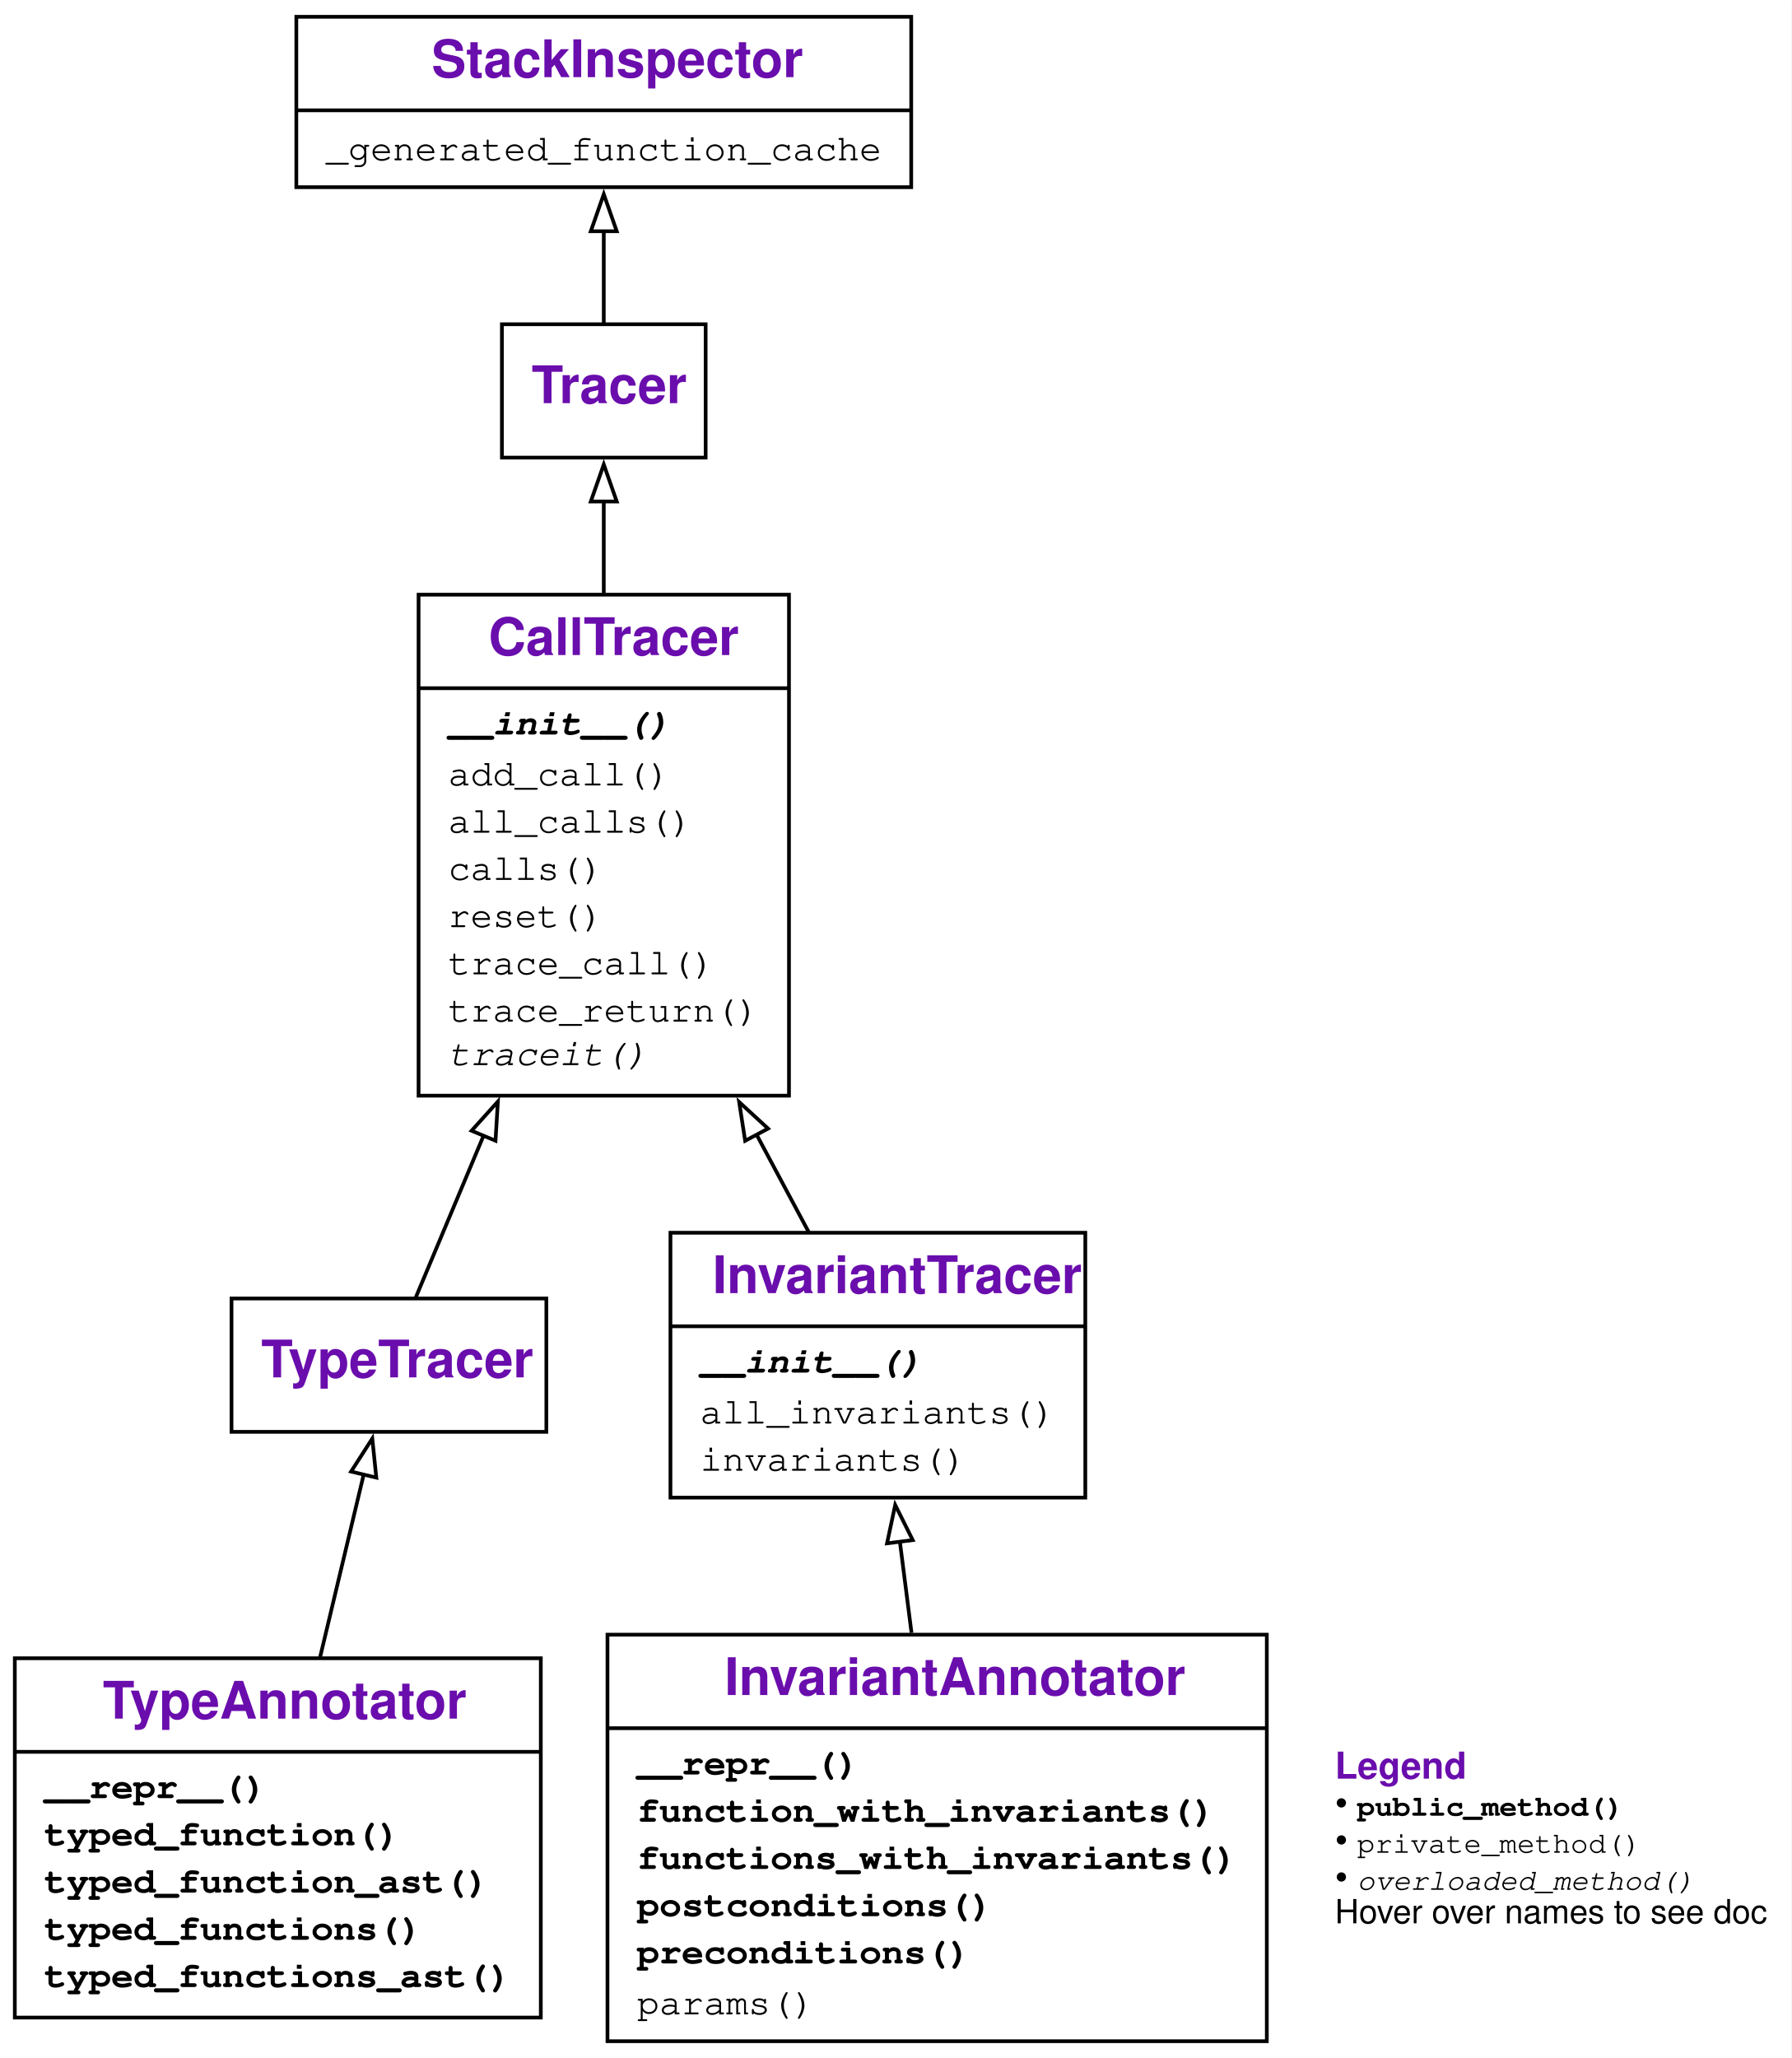
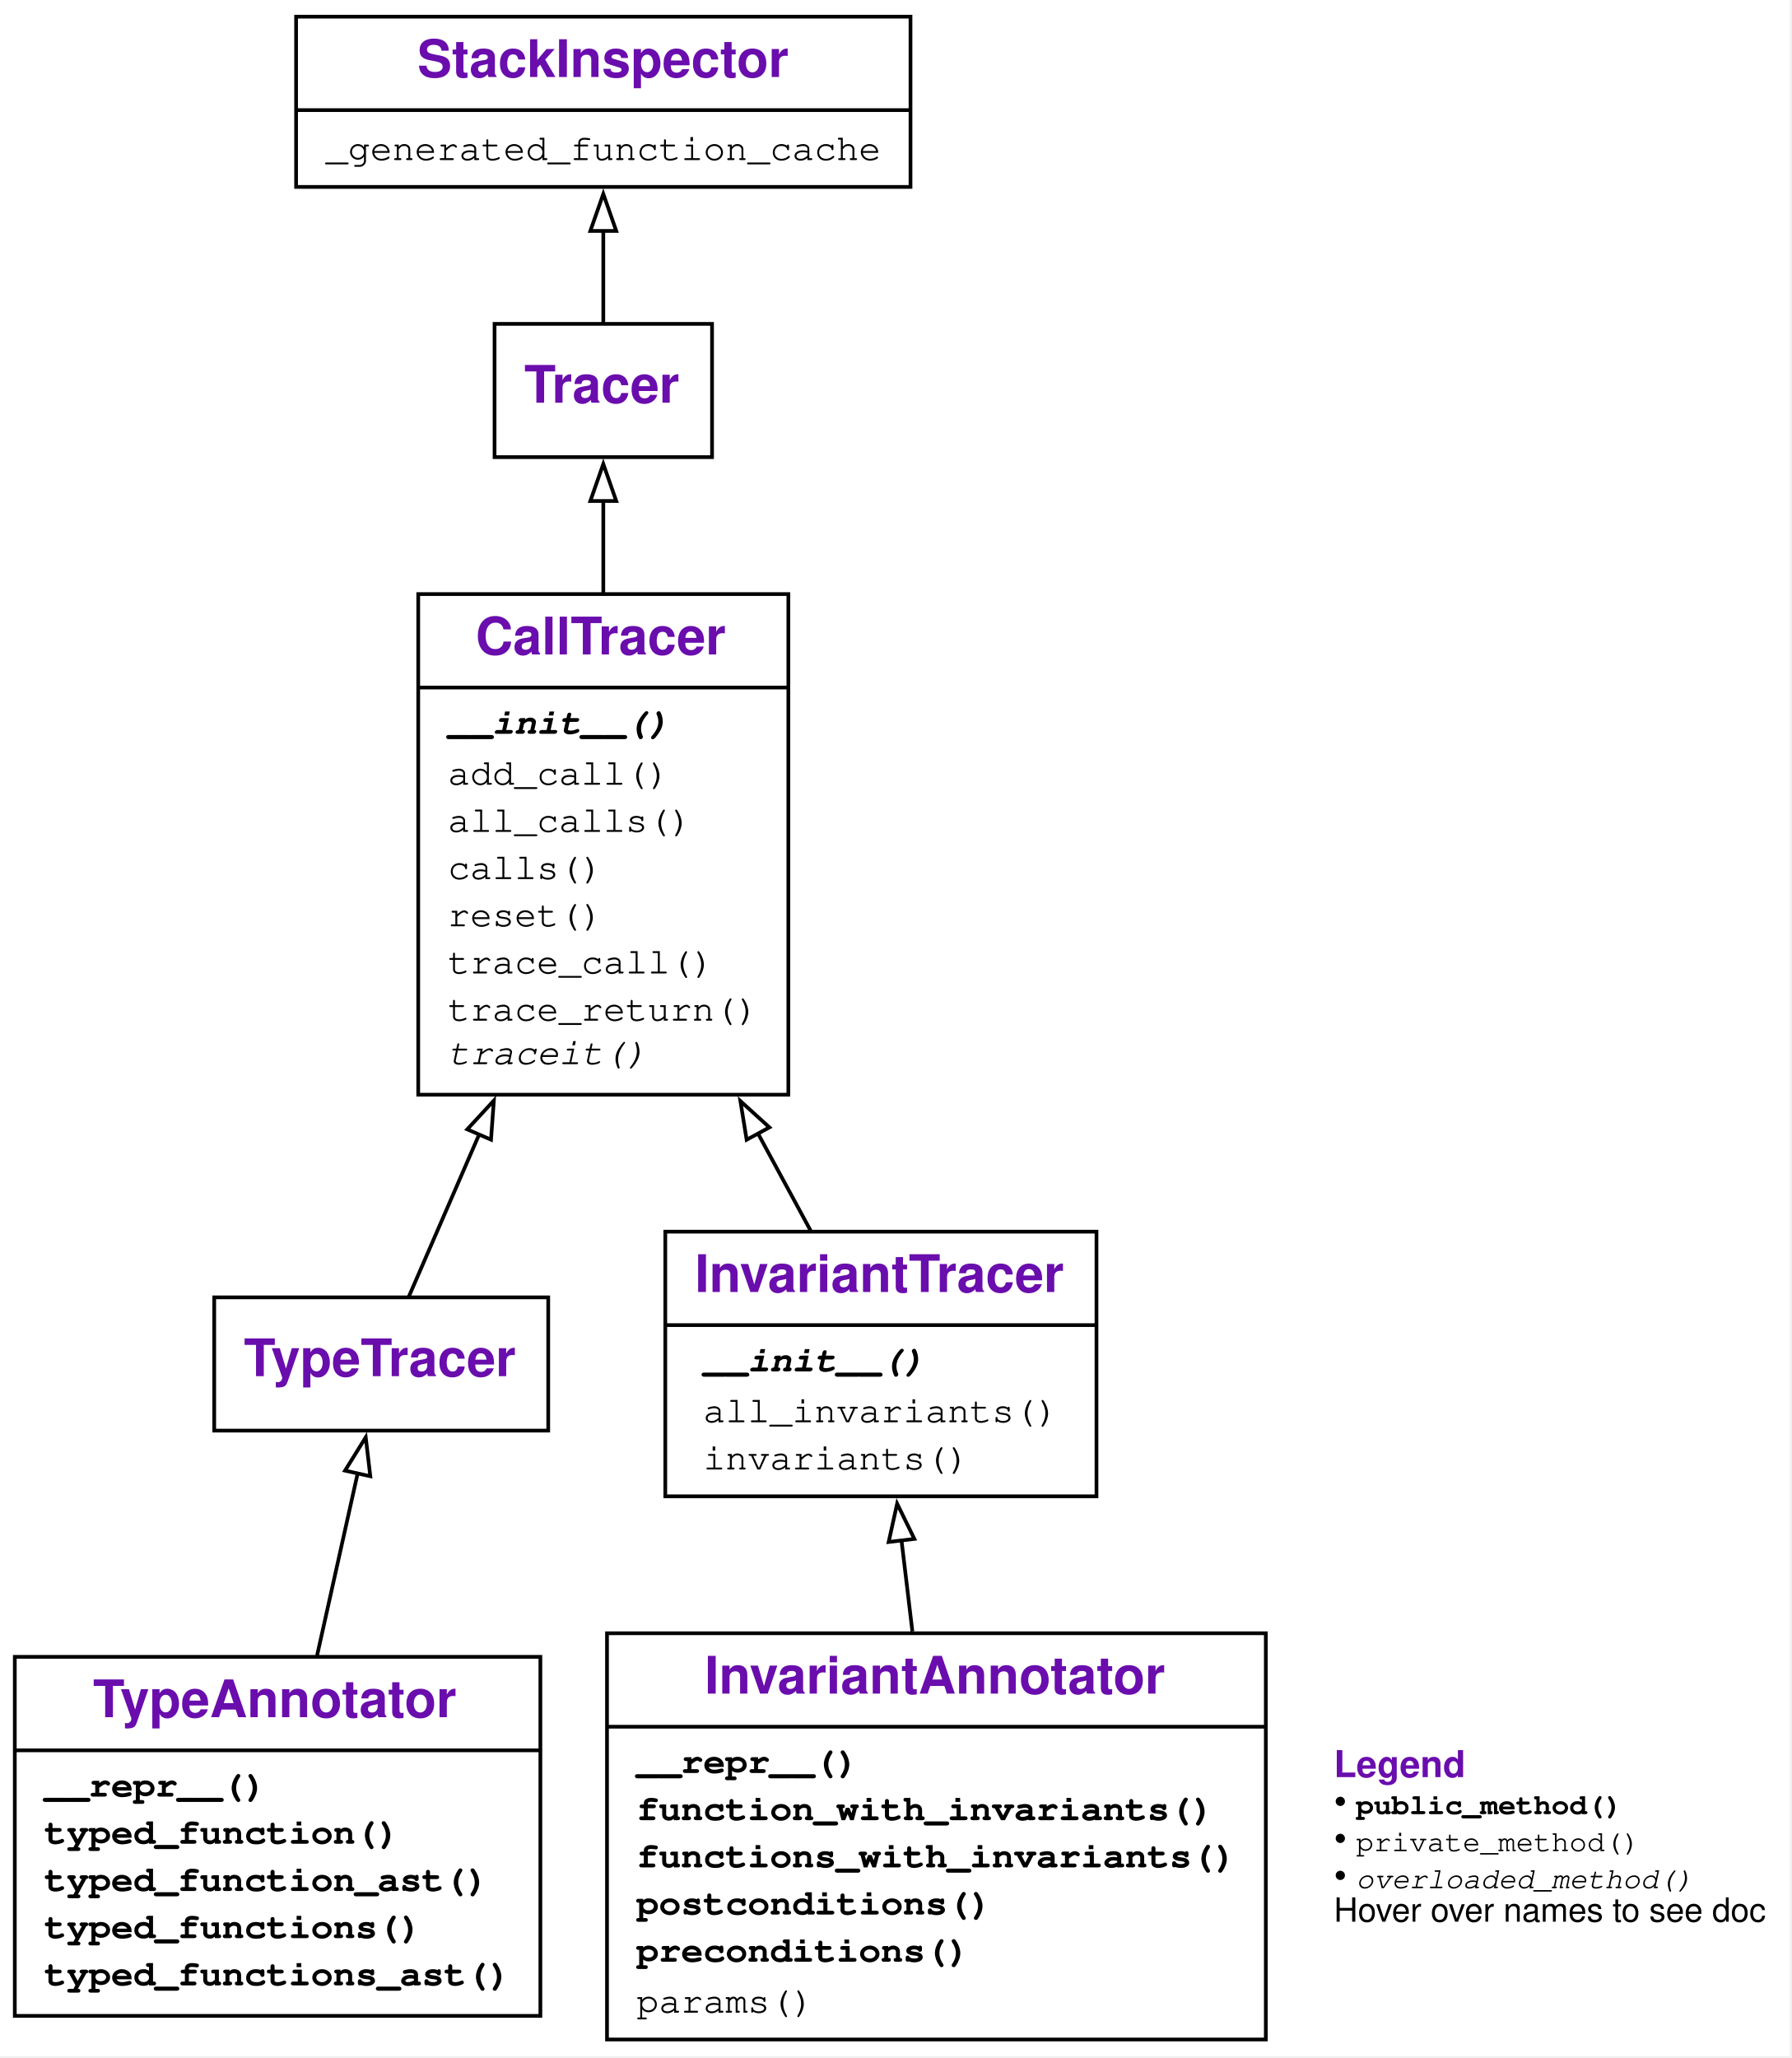
- <svg xmlns="http://www.w3.org/2000/svg" xmlns:xlink="http://www.w3.org/1999/xlink" width="484pt" height="556pt" viewBox="0.00 0.00 483.62 555.50">
+ <svg xmlns="http://www.w3.org/2000/svg" xmlns:xlink="http://www.w3.org/1999/xlink" width="484pt" height="556pt" viewBox="0.00 0.00 484.00 556.00">
  <g id="graph0" class="graph" transform="scale(1 1) rotate(0) translate(4 551.5)">
    <g id="a_graph0">
      <a xlink:title="TypeAnnotator class hierarchy">
        <polygon fill="white" stroke="none" points="-4,4 -4,-551.5 479.62,-551.5 479.62,4 -4,4" />
      </a>
    </g>
    <g id="node1" class="node">
      <g id="a_node1">
        <a xlink:href="#" xlink:title="class TypeAnnotator:&#10;A class for tracing a piece of code. Use as `with Tracer(): block()`">
          <polygon fill="none" stroke="black" points="0,-6.88 0,-103.88 142,-103.88 142,-6.88 0,-6.88" />
-           <text text-anchor="start" x="23.75" y="-87.58" font-family="Raleway, Helvetica, Arial, sans-serif" font-weight="bold" font-size="14.00" fill="#6a0dad">TypeAnnotator</text>
+           <text xml:space="preserve" text-anchor="start" x="21.12" y="-87.58" font-family="Raleway, Helvetica, Arial, sans-serif" font-weight="bold" font-size="14.00" fill="#6a0dad">TypeAnnotator</text>
          <polyline fill="none" stroke="black" points="0,-78.62 142,-78.62" />
          <g id="a_node1_0">
            <a xlink:href="#" xlink:title="TypeAnnotator">
              <g id="a_node1_1">
                <a xlink:href="#" xlink:title="__repr__(self) -&gt; str:&#10;String representation, like `typed_functions()`">
-                   <text text-anchor="start" x="8" y="-66.12" font-family="'Fira Mono', 'Source Code Pro', 'Courier', monospace" font-weight="bold" font-size="10.00">__repr__()</text>
+                   <text xml:space="preserve" text-anchor="start" x="8" y="-66.12" font-family="'Fira Mono', 'Source Code Pro', 'Courier', monospace" font-weight="bold" font-size="10.00">__repr__()</text>
                </a>
              </g>
              <g id="a_node1_2">
                <a xlink:href="#" xlink:title="typed_function(self, function_name: str) -&gt; str:&#10;Return the code for all calls of `function_name` observed, annotated with types">
-                   <text text-anchor="start" x="8" y="-53.38" font-family="'Fira Mono', 'Source Code Pro', 'Courier', monospace" font-weight="bold" font-size="10.00">typed_function()</text>
+                   <text xml:space="preserve" text-anchor="start" x="8" y="-53.38" font-family="'Fira Mono', 'Source Code Pro', 'Courier', monospace" font-weight="bold" font-size="10.00">typed_function()</text>
                </a>
              </g>
              <g id="a_node1_3">
                <a xlink:href="#" xlink:title="typed_function_ast(self, function_name: str) -&gt; Optional[ast.AST]:&#10;Return an AST for all calls of `function_name` observed, annotated with types">
-                   <text text-anchor="start" x="8" y="-40.62" font-family="'Fira Mono', 'Source Code Pro', 'Courier', monospace" font-weight="bold" font-size="10.00">typed_function_ast()</text>
+                   <text xml:space="preserve" text-anchor="start" x="8" y="-40.62" font-family="'Fira Mono', 'Source Code Pro', 'Courier', monospace" font-weight="bold" font-size="10.00">typed_function_ast()</text>
                </a>
              </g>
              <g id="a_node1_4">
                <a xlink:href="#" xlink:title="typed_functions(self) -&gt; str:&#10;Return the code for all functions observed, annotated with types">
-                   <text text-anchor="start" x="8" y="-27.88" font-family="'Fira Mono', 'Source Code Pro', 'Courier', monospace" font-weight="bold" font-size="10.00">typed_functions()</text>
+                   <text xml:space="preserve" text-anchor="start" x="8" y="-27.88" font-family="'Fira Mono', 'Source Code Pro', 'Courier', monospace" font-weight="bold" font-size="10.00">typed_functions()</text>
                </a>
              </g>
              <g id="a_node1_5">
                <a xlink:href="#" xlink:title="typed_functions_ast(self) -&gt; Dict[str, ast.AST]:&#10;Return a dict name -&gt; AST for all functions observed, annotated with types">
-                   <text text-anchor="start" x="8" y="-15.12" font-family="'Fira Mono', 'Source Code Pro', 'Courier', monospace" font-weight="bold" font-size="10.00">typed_functions_ast()</text>
+                   <text xml:space="preserve" text-anchor="start" x="8" y="-15.12" font-family="'Fira Mono', 'Source Code Pro', 'Courier', monospace" font-weight="bold" font-size="10.00">typed_functions_ast()</text>
                </a>
              </g>
            </a>
          </g>
        </a>
      </g>
    </g>
    <g id="node2" class="node">
      <g id="a_node2">
        <a xlink:href="#" xlink:title="class TypeTracer:&#10;A class for tracing a piece of code. Use as `with Tracer(): block()`">
-           <polygon fill="none" stroke="black" points="58.5,-165 58.5,-201 143.5,-201 143.5,-165 58.5,-165" />
-           <text text-anchor="start" x="66.5" y="-179.7" font-family="Raleway, Helvetica, Arial, sans-serif" font-weight="bold" font-size="14.00" fill="#6a0dad">TypeTracer</text>
+           <polygon fill="none" stroke="black" points="53.88,-165 53.88,-201 144.12,-201 144.12,-165 53.88,-165" />
+           <text xml:space="preserve" text-anchor="start" x="61.88" y="-179.7" font-family="Raleway, Helvetica, Arial, sans-serif" font-weight="bold" font-size="14.00" fill="#6a0dad">TypeTracer</text>
        </a>
      </g>
    </g>
    <g id="edge1" class="edge">
-       <path fill="none" stroke="black" d="M82.43,-104.23C86.43,-120.97 90.78,-139.22 94.27,-153.83" />
-       <polygon fill="none" stroke="black" points="90.78,-154.28 96.51,-163.19 97.59,-152.65 90.78,-154.28" />
+       <path fill="none" stroke="black" d="M81.67,-104.23C85.4,-120.97 89.46,-139.22 92.72,-153.83" />
+       <polygon fill="none" stroke="black" points="89.22,-154.19 94.81,-163.19 96.05,-152.67 89.22,-154.19" />
    </g>
    <g id="node3" class="node">
      <g id="a_node3">
        <a xlink:href="#" xlink:title="class CallTracer:&#10;A class for tracing a piece of code. Use as `with Tracer(): block()`">
          <polygon fill="none" stroke="black" points="109,-255.75 109,-391 209,-391 209,-255.75 109,-255.75" />
-           <text text-anchor="start" x="127.88" y="-374.7" font-family="Raleway, Helvetica, Arial, sans-serif" font-weight="bold" font-size="14.00" fill="#6a0dad">CallTracer</text>
+           <text xml:space="preserve" text-anchor="start" x="124.5" y="-374.7" font-family="Raleway, Helvetica, Arial, sans-serif" font-weight="bold" font-size="14.00" fill="#6a0dad">CallTracer</text>
          <polyline fill="none" stroke="black" points="109,-365.75 209,-365.75" />
          <g id="a_node3_6">
            <a xlink:href="#" xlink:title="CallTracer">
              <g id="a_node3_7">
                <a xlink:href="#" xlink:title="__init__(self, log: bool = False, **kwargs: Any) -&gt; None:&#10;Create a new tracer.&#10;If `file` is given, output to `file` instead of stdout.">
-                   <text text-anchor="start" x="117" y="-353.25" font-family="'Fira Mono', 'Source Code Pro', 'Courier', monospace" font-weight="bold" font-style="italic" font-size="10.00">__init__()</text>
+                   <text xml:space="preserve" text-anchor="start" x="117" y="-353.25" font-family="'Fira Mono', 'Source Code Pro', 'Courier', monospace" font-weight="bold" font-style="italic" font-size="10.00">__init__()</text>
                </a>
              </g>
              <g id="a_node3_8">
                <a xlink:href="#" xlink:title="add_call(self, function_name: str, arguments: List[Tuple[str, Any]], return_value: Any = None) -&gt; None:&#10;Add given call to list of calls">
-                   <text text-anchor="start" x="117" y="-339.5" font-family="'Fira Mono', 'Source Code Pro', 'Courier', monospace" font-size="10.00">add_call()</text>
+                   <text xml:space="preserve" text-anchor="start" x="117" y="-339.5" font-family="'Fira Mono', 'Source Code Pro', 'Courier', monospace" font-size="10.00">add_call()</text>
                </a>
              </g>
              <g id="a_node3_9">
                <a xlink:href="#" xlink:title="all_calls(self) -&gt; Dict[str, List[Tuple[List[Tuple[str, Any]], Any]]]:&#10;Return list of calls for function_name,&#10;or a mapping function_name -&gt; calls for all functions tracked">
-                   <text text-anchor="start" x="117" y="-326.75" font-family="'Fira Mono', 'Source Code Pro', 'Courier', monospace" font-size="10.00">all_calls()</text>
+                   <text xml:space="preserve" text-anchor="start" x="117" y="-326.75" font-family="'Fira Mono', 'Source Code Pro', 'Courier', monospace" font-size="10.00">all_calls()</text>
                </a>
              </g>
              <g id="a_node3_10">
                <a xlink:href="#" xlink:title="calls(self, function_name: str) -&gt; List[Tuple[List[Tuple[str, Any]], Any]]:&#10;Return list of calls for `function_name`.">
-                   <text text-anchor="start" x="117" y="-314" font-family="'Fira Mono', 'Source Code Pro', 'Courier', monospace" font-size="10.00">calls()</text>
+                   <text xml:space="preserve" text-anchor="start" x="117" y="-314" font-family="'Fira Mono', 'Source Code Pro', 'Courier', monospace" font-size="10.00">calls()</text>
                </a>
              </g>
              <g id="a_node3_11">
                <a xlink:href="#" xlink:title="reset(self) -&gt; None">
-                   <text text-anchor="start" x="117" y="-301.25" font-family="'Fira Mono', 'Source Code Pro', 'Courier', monospace" font-size="10.00">reset()</text>
+                   <text xml:space="preserve" text-anchor="start" x="117" y="-301.25" font-family="'Fira Mono', 'Source Code Pro', 'Courier', monospace" font-size="10.00">reset()</text>
                </a>
              </g>
              <g id="a_node3_12">
                <a xlink:href="#" xlink:title="trace_call(self, frame: frame, event: str, arg: Any) -&gt; None:&#10;Save current function name and args on the stack">
-                   <text text-anchor="start" x="117" y="-288.5" font-family="'Fira Mono', 'Source Code Pro', 'Courier', monospace" font-size="10.00">trace_call()</text>
+                   <text xml:space="preserve" text-anchor="start" x="117" y="-288.5" font-family="'Fira Mono', 'Source Code Pro', 'Courier', monospace" font-size="10.00">trace_call()</text>
                </a>
              </g>
              <g id="a_node3_13">
                <a xlink:href="#" xlink:title="trace_return(self, frame: frame, event: str, arg: Any) -&gt; None:&#10;Get return value and store complete call with arguments and return value">
-                   <text text-anchor="start" x="117" y="-275.75" font-family="'Fira Mono', 'Source Code Pro', 'Courier', monospace" font-size="10.00">trace_return()</text>
+                   <text xml:space="preserve" text-anchor="start" x="117" y="-275.75" font-family="'Fira Mono', 'Source Code Pro', 'Courier', monospace" font-size="10.00">trace_return()</text>
                </a>
              </g>
              <g id="a_node3_14">
                <a xlink:href="#" xlink:title="traceit(self, frame: frame, event: str, arg: Any) -&gt; None:&#10;Tracking function: Record all calls and all args">
-                   <text text-anchor="start" x="117" y="-264" font-family="'Fira Mono', 'Source Code Pro', 'Courier', monospace" font-style="italic" font-size="10.00">traceit()</text>
+                   <text xml:space="preserve" text-anchor="start" x="117" y="-264" font-family="'Fira Mono', 'Source Code Pro', 'Courier', monospace" font-style="italic" font-size="10.00">traceit()</text>
                </a>
              </g>
            </a>
          </g>
        </a>
      </g>
    </g>
    <g id="edge2" class="edge">
-       <path fill="none" stroke="black" d="M108.23,-201.25C113.03,-212.7 119.71,-228.64 126.65,-245.2" />
-       <polygon fill="none" stroke="black" points="123.31,-246.29 130.41,-254.16 129.77,-243.59 123.31,-246.29" />
+       <path fill="none" stroke="black" d="M106.48,-201.25C111.45,-212.7 118.36,-228.64 125.54,-245.2" />
+       <polygon fill="none" stroke="black" points="122.24,-246.39 129.43,-254.17 128.66,-243.6 122.24,-246.39" />
    </g>
    <g id="node4" class="node">
      <g id="a_node4">
        <a xlink:href="Tracer.ipynb" xlink:title="class Tracer:&#10;A class for tracing a piece of code. Use as `with Tracer(): block()`">
-           <polygon fill="none" stroke="black" points="131.5,-428 131.5,-464 186.5,-464 186.5,-428 131.5,-428" />
-           <text text-anchor="start" x="139.5" y="-442.7" font-family="Raleway, Helvetica, Arial, sans-serif" font-weight="bold" font-size="14.00" fill="#6a0dad">Tracer</text>
+           <polygon fill="none" stroke="black" points="129.62,-428 129.62,-464 188.38,-464 188.38,-428 129.62,-428" />
+           <text xml:space="preserve" text-anchor="start" x="137.62" y="-442.7" font-family="Raleway, Helvetica, Arial, sans-serif" font-weight="bold" font-size="14.00" fill="#6a0dad">Tracer</text>
        </a>
      </g>
    </g>
    <g id="edge3" class="edge">
      <path fill="none" stroke="black" d="M159,-391.39C159,-400.11 159,-408.64 159,-416.24" />
      <polygon fill="none" stroke="black" points="155.5,-416.15 159,-426.15 162.5,-416.15 155.5,-416.15" />
    </g>
    <g id="node5" class="node">
      <g id="a_node5">
        <a xlink:href="StackInspector.ipynb" xlink:title="class StackInspector:&#10;Provide functions to inspect the stack">
          <polygon fill="none" stroke="black" points="76,-501 76,-547 242,-547 242,-501 76,-501" />
-           <text text-anchor="start" x="112.5" y="-530.7" font-family="Raleway, Helvetica, Arial, sans-serif" font-weight="bold" font-size="14.00" fill="#6a0dad">StackInspector</text>
+           <text xml:space="preserve" text-anchor="start" x="108.75" y="-530.7" font-family="Raleway, Helvetica, Arial, sans-serif" font-weight="bold" font-size="14.00" fill="#6a0dad">StackInspector</text>
          <polyline fill="none" stroke="black" points="76,-521.75 242,-521.75" />
          <g id="a_node5_15">
            <a xlink:href="#" xlink:title="StackInspector">
              <g id="a_node5_16">
                <a xlink:href="StackInspector.ipynb" xlink:title="_generated_function_cache = {}">
-                   <text text-anchor="start" x="84" y="-508.25" font-family="'Fira Mono', 'Source Code Pro', 'Courier', monospace" font-size="10.00">_generated_function_cache</text>
+                   <text xml:space="preserve" text-anchor="start" x="84" y="-508.25" font-family="'Fira Mono', 'Source Code Pro', 'Courier', monospace" font-size="10.00">_generated_function_cache</text>
                </a>
              </g>
            </a>
          </g>
        </a>
      </g>
    </g>
    <g id="edge4" class="edge">
      <path fill="none" stroke="black" d="M159,-464.25C159,-471.65 159,-480.58 159,-489.21" />
      <polygon fill="none" stroke="black" points="155.5,-489.11 159,-499.11 162.5,-489.11 155.5,-489.11" />
    </g>
    <g id="node6" class="node">
      <g id="a_node6">
        <a xlink:href="#" xlink:title="class InvariantAnnotator:&#10;A class for tracing a piece of code. Use as `with Tracer(): block()`">
          <polygon fill="none" stroke="black" points="160,-0.5 160,-110.25 338,-110.25 338,-0.5 160,-0.5" />
-           <text text-anchor="start" x="191.62" y="-93.95" font-family="Raleway, Helvetica, Arial, sans-serif" font-weight="bold" font-size="14.00" fill="#6a0dad">InvariantAnnotator</text>
+           <text xml:space="preserve" text-anchor="start" x="186.38" y="-93.95" font-family="Raleway, Helvetica, Arial, sans-serif" font-weight="bold" font-size="14.00" fill="#6a0dad">InvariantAnnotator</text>
          <polyline fill="none" stroke="black" points="160,-85 338,-85" />
          <g id="a_node6_17">
            <a xlink:href="#" xlink:title="InvariantAnnotator">
              <g id="a_node6_18">
                <a xlink:href="#" xlink:title="__repr__(self) -&gt; str:&#10;String representation, like `functions_with_invariants()`">
-                   <text text-anchor="start" x="168" y="-72.5" font-family="'Fira Mono', 'Source Code Pro', 'Courier', monospace" font-weight="bold" font-size="10.00">__repr__()</text>
+                   <text xml:space="preserve" text-anchor="start" x="168" y="-72.5" font-family="'Fira Mono', 'Source Code Pro', 'Courier', monospace" font-weight="bold" font-size="10.00">__repr__()</text>
                </a>
              </g>
              <g id="a_node6_19">
                <a xlink:href="#" xlink:title="function_with_invariants(self, function_name: str) -&gt; str:&#10;Return the code of `function_name`, annotated with invariants">
-                   <text text-anchor="start" x="168" y="-59.75" font-family="'Fira Mono', 'Source Code Pro', 'Courier', monospace" font-weight="bold" font-size="10.00">function_with_invariants()</text>
+                   <text xml:space="preserve" text-anchor="start" x="168" y="-59.75" font-family="'Fira Mono', 'Source Code Pro', 'Courier', monospace" font-weight="bold" font-size="10.00">function_with_invariants()</text>
                </a>
              </g>
              <g id="a_node6_20">
                <a xlink:href="#" xlink:title="functions_with_invariants(self) -&gt; str:&#10;Return the code of all observed functions, annotated with invariants">
-                   <text text-anchor="start" x="168" y="-47" font-family="'Fira Mono', 'Source Code Pro', 'Courier', monospace" font-weight="bold" font-size="10.00">functions_with_invariants()</text>
+                   <text xml:space="preserve" text-anchor="start" x="168" y="-47" font-family="'Fira Mono', 'Source Code Pro', 'Courier', monospace" font-weight="bold" font-size="10.00">functions_with_invariants()</text>
                </a>
              </g>
              <g id="a_node6_21">
                <a xlink:href="#" xlink:title="postconditions(self, function_name: str) -&gt; List[str]:&#10;Return a list of mined postconditions for `function_name`">
-                   <text text-anchor="start" x="168" y="-34.25" font-family="'Fira Mono', 'Source Code Pro', 'Courier', monospace" font-weight="bold" font-size="10.00">postconditions()</text>
+                   <text xml:space="preserve" text-anchor="start" x="168" y="-34.25" font-family="'Fira Mono', 'Source Code Pro', 'Courier', monospace" font-weight="bold" font-size="10.00">postconditions()</text>
                </a>
              </g>
              <g id="a_node6_22">
                <a xlink:href="#" xlink:title="preconditions(self, function_name: str) -&gt; List[str]:&#10;Return a list of mined preconditions for `function_name`">
-                   <text text-anchor="start" x="168" y="-21.5" font-family="'Fira Mono', 'Source Code Pro', 'Courier', monospace" font-weight="bold" font-size="10.00">preconditions()</text>
+                   <text xml:space="preserve" text-anchor="start" x="168" y="-21.5" font-family="'Fira Mono', 'Source Code Pro', 'Courier', monospace" font-weight="bold" font-size="10.00">preconditions()</text>
                </a>
              </g>
              <g id="a_node6_23">
                <a xlink:href="#" xlink:title="params(self, function_name: str) -&gt; str">
-                   <text text-anchor="start" x="168" y="-7.75" font-family="'Fira Mono', 'Source Code Pro', 'Courier', monospace" font-size="10.00">params()</text>
+                   <text xml:space="preserve" text-anchor="start" x="168" y="-7.75" font-family="'Fira Mono', 'Source Code Pro', 'Courier', monospace" font-size="10.00">params()</text>
                </a>
              </g>
            </a>
          </g>
        </a>
      </g>
    </g>
    <g id="node7" class="node">
      <g id="a_node7">
        <a xlink:href="#" xlink:title="class InvariantTracer:&#10;A class for tracing a piece of code. Use as `with Tracer(): block()`">
-           <polygon fill="none" stroke="black" points="177,-147.25 177,-218.75 289,-218.75 289,-147.25 177,-147.25" />
-           <text text-anchor="start" x="188.38" y="-202.45" font-family="Raleway, Helvetica, Arial, sans-serif" font-weight="bold" font-size="14.00" fill="#6a0dad">InvariantTracer</text>
-           <polyline fill="none" stroke="black" points="177,-193.5 289,-193.5" />
+           <polygon fill="none" stroke="black" points="175.75,-147.25 175.75,-218.75 292.25,-218.75 292.25,-147.25 175.75,-147.25" />
+           <text xml:space="preserve" text-anchor="start" x="183.75" y="-202.45" font-family="Raleway, Helvetica, Arial, sans-serif" font-weight="bold" font-size="14.00" fill="#6a0dad">InvariantTracer</text>
+           <polyline fill="none" stroke="black" points="175.75,-193.5 292.25,-193.5" />
          <g id="a_node7_24">
            <a xlink:href="#" xlink:title="InvariantTracer">
              <g id="a_node7_25">
                <a xlink:href="#" xlink:title="__init__(self, props: Optional[List[str]] = None, **kwargs: Any) -&gt; None:&#10;Create a new tracer.&#10;If `file` is given, output to `file` instead of stdout.">
-                   <text text-anchor="start" x="185" y="-181" font-family="'Fira Mono', 'Source Code Pro', 'Courier', monospace" font-weight="bold" font-style="italic" font-size="10.00">__init__()</text>
+                   <text xml:space="preserve" text-anchor="start" x="186" y="-181" font-family="'Fira Mono', 'Source Code Pro', 'Courier', monospace" font-weight="bold" font-style="italic" font-size="10.00">__init__()</text>
                </a>
              </g>
              <g id="a_node7_26">
                <a xlink:href="#" xlink:title="all_invariants(self) -&gt; Dict[str, Set[Tuple[str, Tuple[str, ...]]]]">
-                   <text text-anchor="start" x="185" y="-167.25" font-family="'Fira Mono', 'Source Code Pro', 'Courier', monospace" font-size="10.00">all_invariants()</text>
+                   <text xml:space="preserve" text-anchor="start" x="186" y="-167.25" font-family="'Fira Mono', 'Source Code Pro', 'Courier', monospace" font-size="10.00">all_invariants()</text>
                </a>
              </g>
              <g id="a_node7_27">
                <a xlink:href="#" xlink:title="invariants(self, function_name: str) -&gt; Set[Tuple[str, Tuple[str, ...]]]">
-                   <text text-anchor="start" x="185" y="-154.5" font-family="'Fira Mono', 'Source Code Pro', 'Courier', monospace" font-size="10.00">invariants()</text>
+                   <text xml:space="preserve" text-anchor="start" x="186" y="-154.5" font-family="'Fira Mono', 'Source Code Pro', 'Courier', monospace" font-size="10.00">invariants()</text>
                </a>
              </g>
            </a>
          </g>
        </a>
      </g>
    </g>
    <g id="edge5" class="edge">
-       <path fill="none" stroke="black" d="M242.08,-110.75C241.03,-118.94 239.96,-127.34 238.94,-135.35" />
-       <polygon fill="none" stroke="black" points="235.47,-134.9 237.68,-145.26 242.41,-135.78 235.47,-134.9" />
+       <path fill="none" stroke="black" d="M242.51,-110.75C241.53,-118.94 240.53,-127.34 239.57,-135.35" />
+       <polygon fill="none" stroke="black" points="236.1,-134.91 238.39,-145.26 243.05,-135.74 236.1,-134.91" />
    </g>
    <g id="edge6" class="edge">
-       <path fill="none" stroke="black" d="M214.33,-218.92C209.96,-227.09 205.13,-236.12 200.2,-245.33" />
-       <polygon fill="none" stroke="black" points="197.17,-243.57 195.55,-254.04 203.35,-246.87 197.17,-243.57" />
+       <path fill="none" stroke="black" d="M215.07,-218.92C210.64,-227.09 205.75,-236.12 200.76,-245.33" />
+       <polygon fill="none" stroke="black" points="197.73,-243.58 196.04,-254.04 203.88,-246.92 197.73,-243.58" />
    </g>
    <g id="node8" class="node">
-       <text text-anchor="start" x="356.38" y="-71.38" font-family="Raleway, Helvetica, Arial, sans-serif" font-weight="bold" font-size="10.00" fill="#6a0dad">Legend</text>
-       <text text-anchor="start" x="356.38" y="-61.38" font-family="Raleway, Helvetica, Arial, sans-serif" font-size="10.00">• </text>
-       <text text-anchor="start" x="362.38" y="-61.38" font-family="'Fira Mono', 'Source Code Pro', 'Courier', monospace" font-weight="bold" font-size="8.00">public_method()</text>
-       <text text-anchor="start" x="356.38" y="-51.38" font-family="Raleway, Helvetica, Arial, sans-serif" font-size="10.00">• </text>
-       <text text-anchor="start" x="362.38" y="-51.38" font-family="'Fira Mono', 'Source Code Pro', 'Courier', monospace" font-size="8.00">private_method()</text>
-       <text text-anchor="start" x="356.38" y="-41.38" font-family="Raleway, Helvetica, Arial, sans-serif" font-size="10.00">• </text>
-       <text text-anchor="start" x="362.38" y="-41.38" font-family="'Fira Mono', 'Source Code Pro', 'Courier', monospace" font-style="italic" font-size="8.00">overloaded_method()</text>
-       <text text-anchor="start" x="356.38" y="-32.33" font-family="Helvetica,sans-Serif" font-size="9.00">Hover over names to see doc</text>
+       <text xml:space="preserve" text-anchor="start" x="356.38" y="-71.38" font-family="Raleway, Helvetica, Arial, sans-serif" font-weight="bold" font-size="10.00" fill="#6a0dad">Legend</text>
+       <text xml:space="preserve" text-anchor="start" x="356.38" y="-61.38" font-family="Raleway, Helvetica, Arial, sans-serif" font-size="10.00">• </text>
+       <text xml:space="preserve" text-anchor="start" x="362.38" y="-61.38" font-family="'Fira Mono', 'Source Code Pro', 'Courier', monospace" font-weight="bold" font-size="8.00">public_method()</text>
+       <text xml:space="preserve" text-anchor="start" x="356.38" y="-51.38" font-family="Raleway, Helvetica, Arial, sans-serif" font-size="10.00">• </text>
+       <text xml:space="preserve" text-anchor="start" x="362.38" y="-51.38" font-family="'Fira Mono', 'Source Code Pro', 'Courier', monospace" font-size="8.00">private_method()</text>
+       <text xml:space="preserve" text-anchor="start" x="356.38" y="-41.38" font-family="Raleway, Helvetica, Arial, sans-serif" font-size="10.00">• </text>
+       <text xml:space="preserve" text-anchor="start" x="362.38" y="-41.38" font-family="'Fira Mono', 'Source Code Pro', 'Courier', monospace" font-style="italic" font-size="8.00">overloaded_method()</text>
+       <text xml:space="preserve" text-anchor="start" x="356.38" y="-32.33" font-family="Helvetica,sans-Serif" font-size="9.00">Hover over names to see doc</text>
    </g>
  </g>
</svg>
